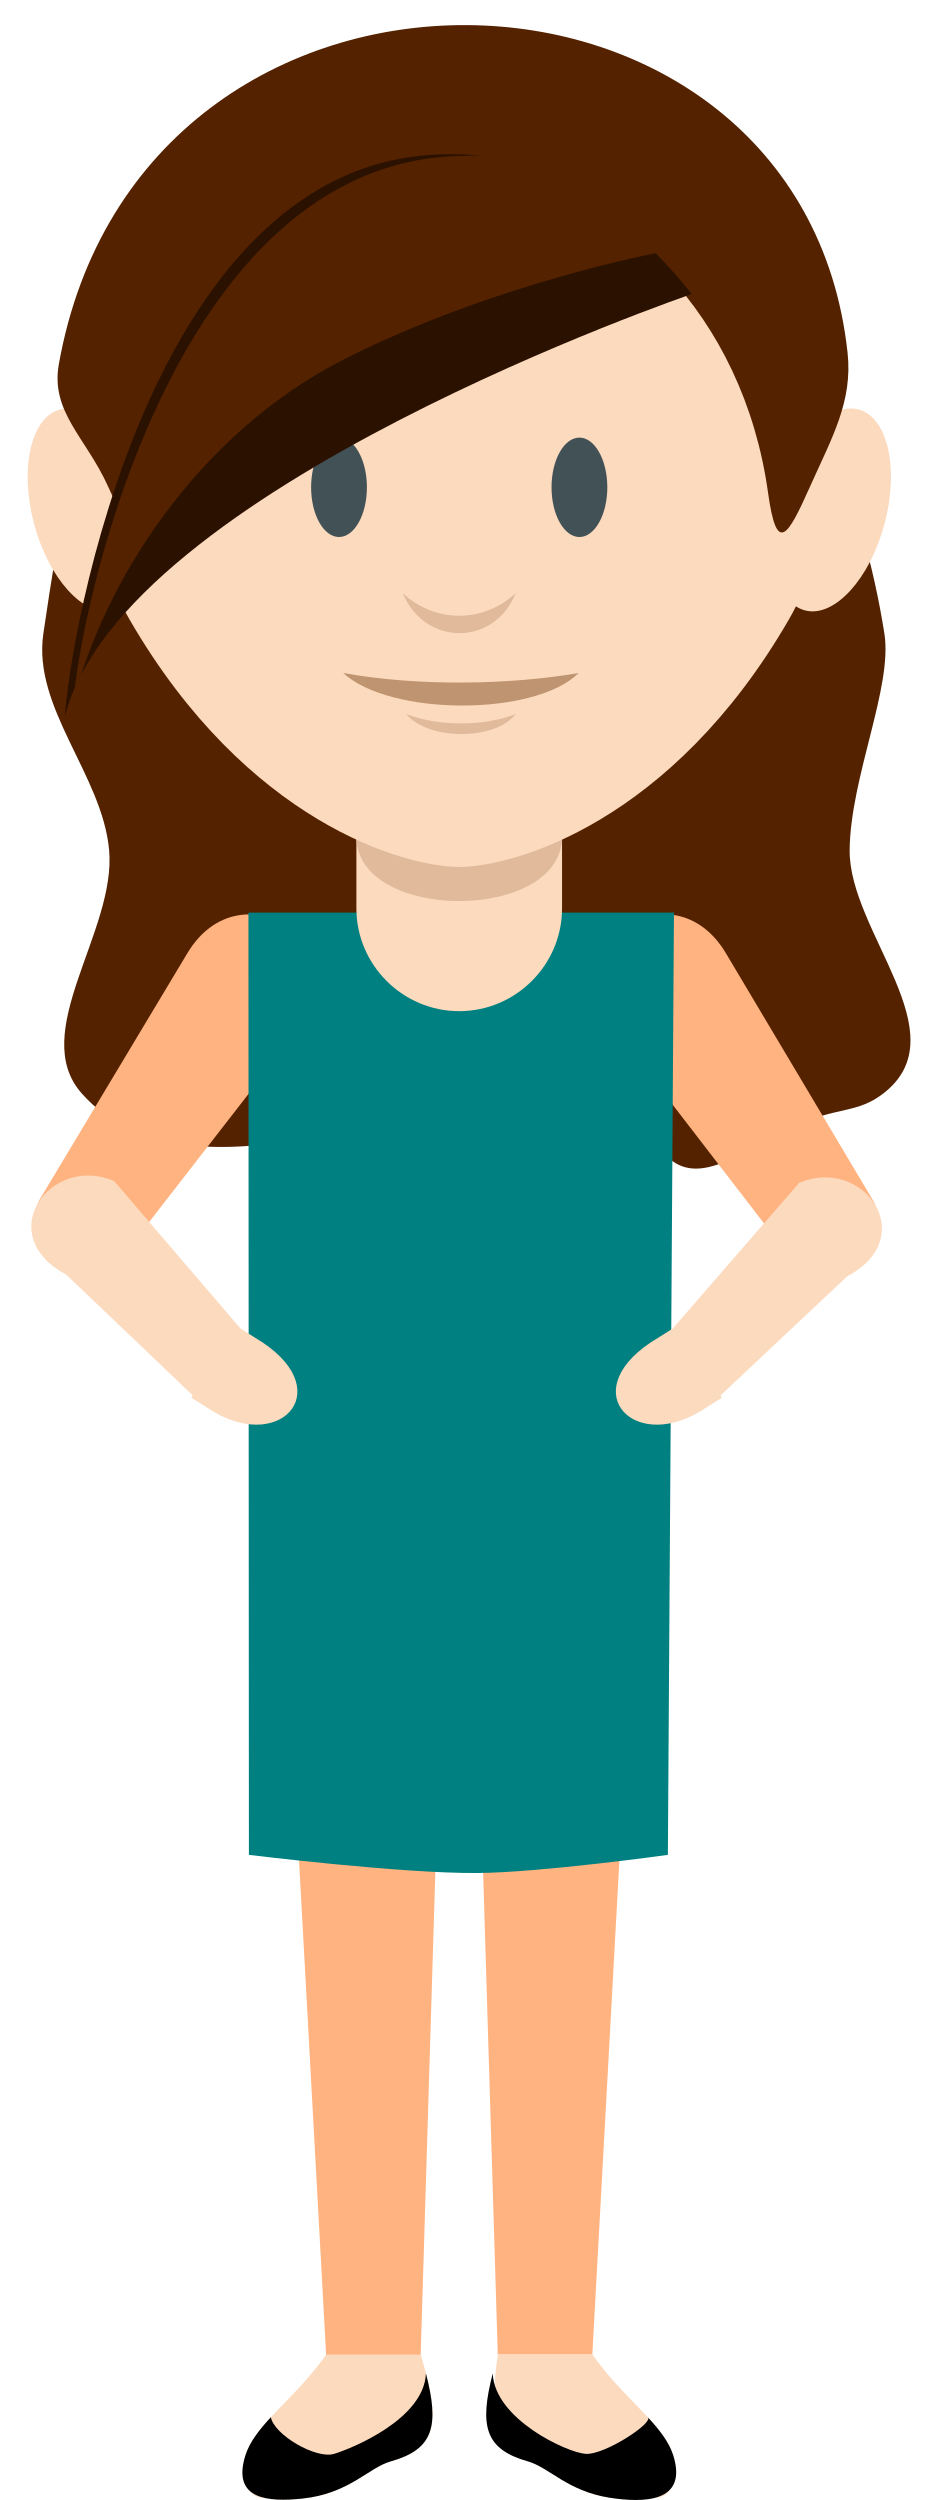
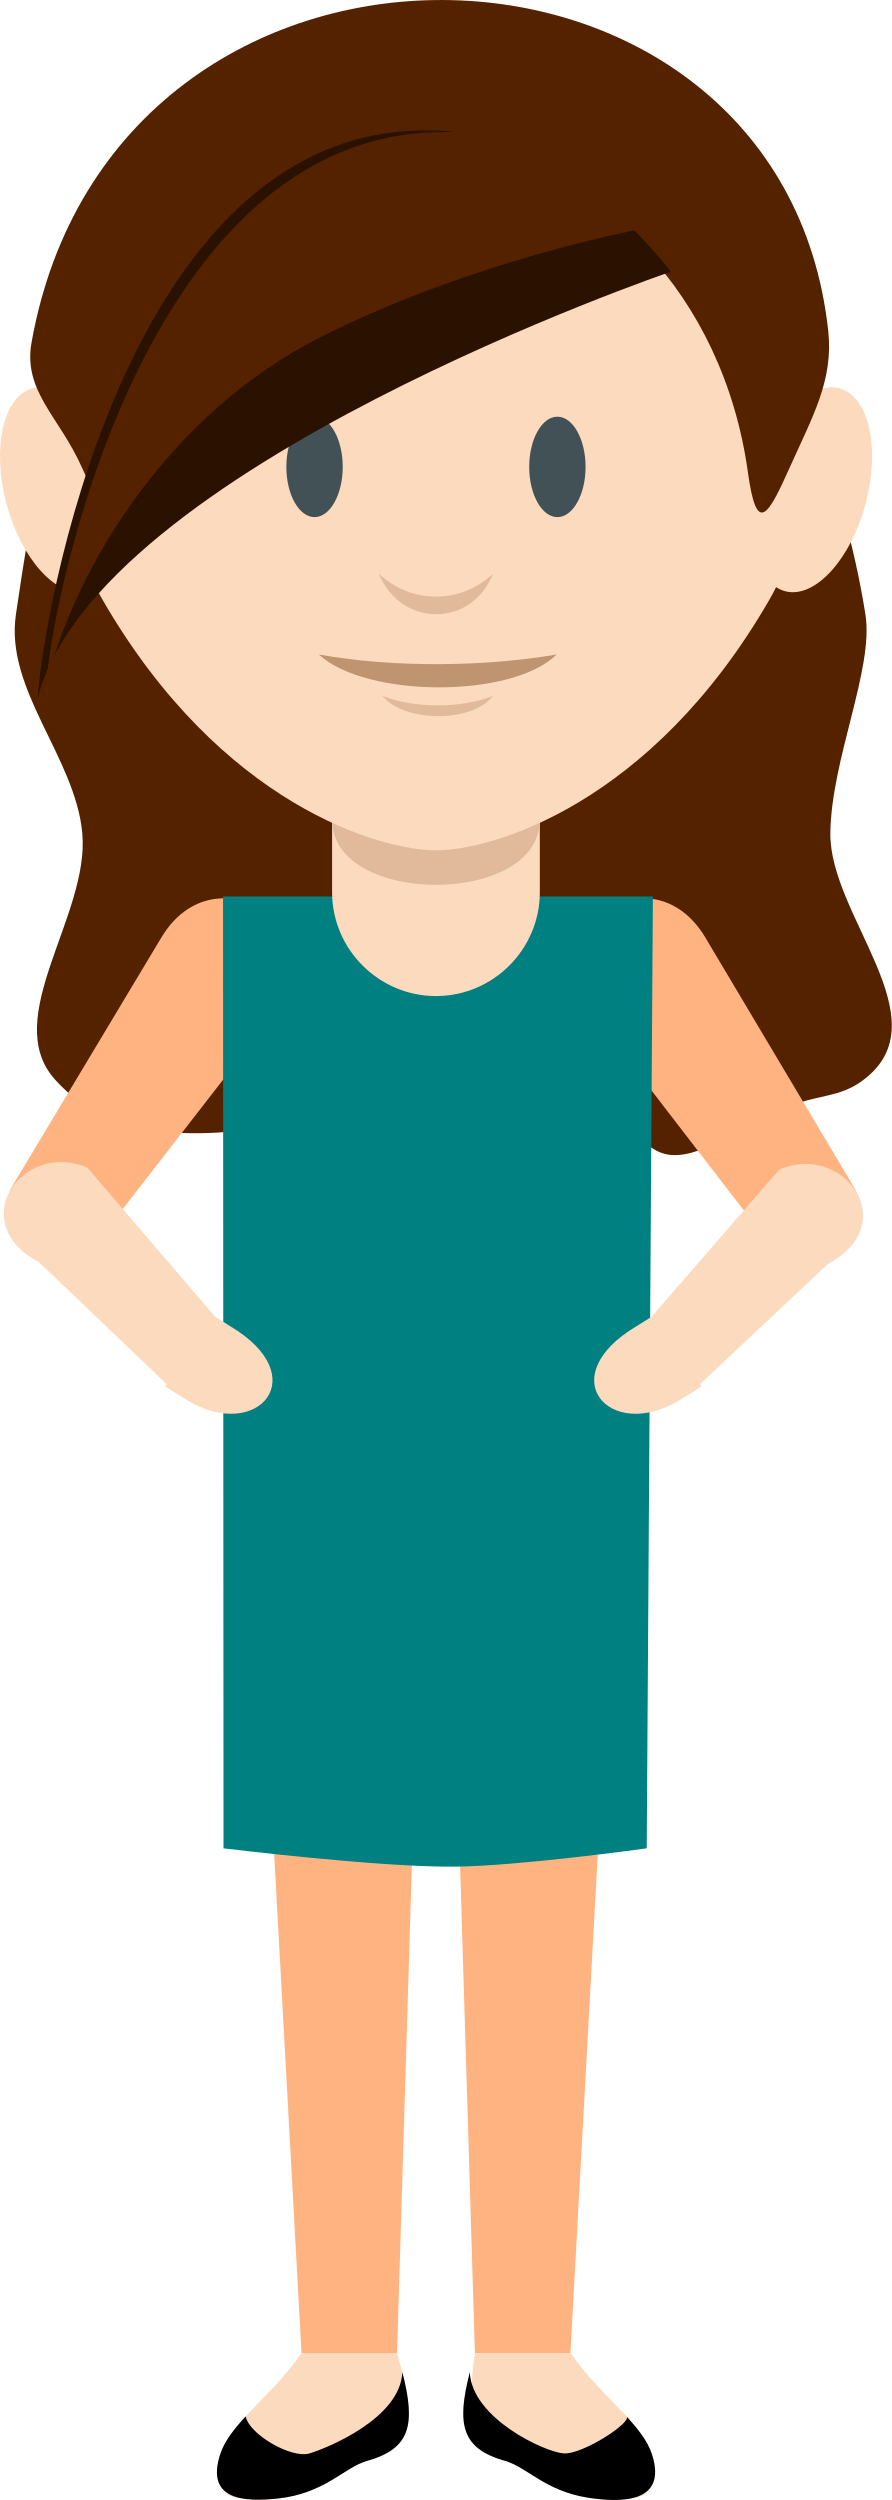
- <svg xmlns="http://www.w3.org/2000/svg" width="33.354mm" height="90.082mm" viewBox="0 0 118.184 319.19" id="svg7099" version="1.1">
+ <svg xmlns="http://www.w3.org/2000/svg" width="14.629mm" height="41.01mm" viewBox="0 0 51.836 145.312" id="svg7099" version="1.1">
  <defs id="defs7101" />
-   <g id="layer1" transform="translate(-372.3368,-81.33875)">
-     <g id="g40" transform="matrix(1.25,0,0,-1.25,430.7916,81.34392)" style="fill:#552200">
-       <path d="m -38.392,-111.705 c 11.165,-12.476 34.654,0.465 50.227,0 10.097,-0.301 6.816,-12.378 18.09,-5.583 8.12,4.894 10.137,3.003 13.505,5.583 7.932,6.076 -3.508,16.527 -3.41,24.906 0.087,7.453 4.408,16.622 3.551,22.077 C 39.177,-36.752 19.692,-6.641 -5.232,-8.539 -32.979,-10.657 -39.114,-42.511 -42.338,-64.721 c -1.105,-7.612 6.008,-14.418 6.717,-22.077 0.77,-8.318 -8.342,-18.682 -2.771,-24.906 z" style="fill:#552200;fill-opacity:1;fill-rule:evenodd;stroke:none" id="path42" />
-     </g>
-     <g id="g44" transform="matrix(1.25,0,0,-1.25,413.9731,381.9587)">
-       <path d="m 0,0 c -3.091,-4.474 -7.207,-7.048 -8.235,-10.275 -0.582,-1.826 -0.15,-4.133 1.705,-4.363 7.979,-0.987 10.297,2.933 13.139,3.729 C 11.52,-9.531 11.646,-6.706 9.66,0 7.672,6.706 2.487,4.185 0,0" style="fill:#fcdabe;fill-opacity:1;fill-rule:evenodd;stroke:none" id="path46" />
-     </g>
-     <g id="g48" transform="matrix(1.25,0,0,-1.25,408.1494,275.6737)" style="fill:#ffb380;fill-opacity:1">
-       <path d="m 0,0 36.51,0 -4.66,-85.028 -9.659,0 -1.964,64.67 c -0.156,5.128 -3.787,5.158 -3.944,0 l -1.964,-64.67 -9.66,0 L 0,0 Z" style="fill:#ffb380;fill-opacity:1;fill-rule:evenodd;stroke:none" id="path50" />
-     </g>
-     <g id="g52" transform="matrix(1.25,0,0,-1.25,450.3331,212.1399)" style="fill:#ffb380;fill-opacity:1">
-       <path d="m 0,0 19.202,-24.946 c 2.728,-3.546 9.707,3.39 7.619,6.898 L 11.744,7.282 C 6.307,16.416 -6.168,8.011 0,0" style="fill:#ffb380;fill-opacity:1;fill-rule:evenodd;stroke:none" id="path54" />
-     </g>
-     <g id="g56" transform="matrix(1.25,0,0,-1.25,410.942,212.1399)" style="fill:#ffb380;fill-opacity:1">
-       <path d="m 0,0 -19.203,-24.757 c -2.741,-3.536 -9.718,3.397 -7.619,6.897 L -11.745,7.282 C -6.277,16.399 6.197,7.99 0,0" style="fill:#ffb380;fill-opacity:1;fill-rule:evenodd;stroke:none" id="path58" />
-     </g>
-     <g id="g64" transform="matrix(1.25,0,0,-1.25,458.855,251.931)">
-       <path d="m 0,0 0,0 c 0.043,0.415 -0.601,0.558 -0.991,0.382 l -5.766,-2.6 c -0.39,-0.175 -0.383,-0.616 -0.424,-1.031 l 0,-10e-4 c -0.043,-0.415 0.6,-0.557 0.99,-0.381 l 5.767,2.599 C -0.034,-0.855 0.156,-0.389 0,0" style="fill:#fcdabe;fill-opacity:1;fill-rule:evenodd;stroke:none" id="path66" />
-     </g>
-     <g id="g68" transform="matrix(1.25,0,0,-1.25,402.42,251.931)">
-       <path d="m 0,0 0,0 c -0.043,0.415 0.6,0.557 0.99,0.382 l 5.766,-2.6 c 0.39,-0.175 0.382,-0.616 0.424,-1.031 l 0,-10e-4 C 7.223,-3.665 6.581,-3.807 6.19,-3.631 L 0.424,-1.032 C 0.034,-0.855 -0.156,-0.389 0,0" style="fill:#fcdabe;fill-opacity:1;fill-rule:evenodd;stroke:none" id="path70" />
-     </g>
-     <g id="g76" transform="matrix(1.25,0,0,-1.583637,458.3851,197.8519)" style="fill:#008080">
-       <path d="m 0,0 -0.622,-75.971 c 0,0 -12.942,-1.422 -19.457,-1.462 -7.803,-0.048 -23.337,1.462 -23.337,1.462 L -43.464,0 Z" style="fill:#008080;fill-opacity:1;fill-rule:evenodd;stroke:none" id="path78" />
-     </g>
-     <g id="g84" transform="matrix(1.25,0,0,-1.25,430.9682,155.6764)">
-       <path d="m 0,0 0,0 c 5.776,0 10.503,-4.726 10.503,-10.503 l 0,-22.805 c 0,-5.777 -4.727,-10.503 -10.503,-10.503 -5.777,0 -10.504,4.726 -10.504,10.503 l 0,22.805 C -10.504,-4.726 -5.777,0 0,0" style="fill:#fcdabe;fill-opacity:1;fill-rule:evenodd;stroke:none" id="path86" />
-     </g>
-     <g id="g88" transform="matrix(1.25,0,0,-1.25,444.0972,188.1624)">
-       <path d="M 0,0 0,0 C 0,-8.77 -21.007,-8.77 -21.007,0 -21.007,8.769 0,8.769 0,0" style="fill:#e0ba9b;fill-opacity:1;fill-rule:evenodd;stroke:none" id="path90" />
-     </g>
-     <g id="g92" transform="matrix(1.25,0,0,-1.25,430.9682,87.64916)">
-       <path d="M 0,0 C -45.955,0 -42.437,-43.08 -33.669,-58.237 -21.702,-78.922 -5.61,-83.499 0,-83.499 c 5.609,0 21.701,4.577 33.666,25.262 C 42.436,-43.08 45.954,0 0,0" style="fill:#fcdabe;fill-opacity:1;fill-rule:evenodd;stroke:none" id="path94" />
-     </g>
-     <g id="g100" transform="matrix(1.25,0,0,-1.25,447.9891,381.9587)">
-       <path d="m 0,0 c 3.09,-4.474 7.207,-7.048 8.235,-10.275 0.581,-1.826 0.15,-4.133 -1.706,-4.363 -7.978,-0.987 -10.297,2.933 -13.137,3.729 C -11.52,-9.531 -9.659,0 -9.659,0 L 0,0" style="fill:#fcdabe;fill-opacity:1;fill-rule:evenodd;stroke:none" id="path102" />
-     </g>
-     <g id="g104" transform="matrix(1.25,0,0,-1.25,380.0524,133.6068)">
-       <path d="M 0,0 C 2.989,0.742 6.62,-3.255 8.11,-8.928 9.6,-14.6 8.386,-19.8 5.397,-20.542 c -2.989,-0.743 -6.62,3.255 -8.111,8.928 C -4.204,-5.942 -2.989,-0.742 0,0" style="fill:#fcdabe;fill-opacity:1;fill-rule:evenodd;stroke:none" id="path106" />
-     </g>
-     <g id="g108" transform="matrix(1.25,0,0,-1.25,481.9065,133.6068)">
-       <path d="M 0,0 C -2.99,0.742 -6.621,-3.255 -8.109,-8.928 -9.6,-14.6 -8.385,-19.8 -5.397,-20.542 c 2.99,-0.743 6.621,3.255 8.11,8.928 C 4.203,-5.942 2.988,-0.742 0,0" style="fill:#fcdabe;fill-opacity:1;fill-rule:evenodd;stroke:none" id="path110" />
-     </g>
-     <g id="g112" transform="matrix(1.25,0,0,-1.25,446.316,149.9035)">
-       <path d="m 0,0 c 1.569,0 2.849,2.28 2.849,5.077 0,2.797 -1.28,5.078 -2.849,5.078 -1.571,0 -2.85,-2.281 -2.85,-5.078 C -2.85,2.28 -1.571,0 0,0" style="fill:#425156;fill-opacity:1;fill-rule:evenodd;stroke:none" id="path114" />
-     </g>
-     <g id="g116" transform="matrix(1.25,0,0,-1.25,415.6205,149.9035)">
-       <path d="m 0,0 c 1.57,0 2.85,2.28 2.85,5.077 0,2.797 -1.28,5.078 -2.85,5.078 -1.57,0 -2.85,-2.281 -2.85,-5.078 C -2.85,2.28 -1.57,0 0,0" style="fill:#425156;fill-opacity:1;fill-rule:evenodd;stroke:none" id="path118" />
-     </g>
-     <g id="g120" transform="matrix(1.25,0,0,-1.25,438.1744,157.0812)">
-       <path d="M 0,0 C -2.213,-5.484 -9.318,-5.388 -11.53,0 -8.292,-2.995 -3.416,-3.135 0,0" style="fill:#e0ba9b;fill-opacity:1;fill-rule:evenodd;stroke:none" id="path122" />
-     </g>
-     <g id="g124" transform="matrix(1.25,0,0,-1.25,406.9181,389.9628)" style="fill:#000000">
-       <path d="m 0,0 c -1.201,-1.3 -2.163,-2.529 -2.591,-3.872 -1.457,-4.574 2.379,-4.79 5.769,-4.44 4.838,0.499 6.787,3.166 9.075,3.806 4.412,1.239 4.962,3.644 3.587,8.982 C 15.652,-0.181 8.3,-3.185 6.459,-3.741 4.618,-4.296 0.347,-1.813 0,0" style="fill:#000000;fill-opacity:1;fill-rule:evenodd;stroke:none" id="path126" />
-     </g>
-     <g id="g128" transform="matrix(1.25,0,0,-1.25,455.0458,389.9628)" style="fill:#000000">
-       <path d="m 0,0 c 1.201,-1.3 2.163,-2.529 2.591,-3.872 1.555,-4.88 -3.079,-4.893 -6.545,-4.338 -4.277,0.686 -6.136,3.099 -8.298,3.704 -4.412,1.239 -4.962,3.644 -3.587,8.982 0.187,-4.657 7.57,-8.082 9.49,-8.217 C -4.429,-3.877 0.632,-0.565 0,0" style="fill:#000000;fill-opacity:1;fill-rule:evenodd;stroke:none" id="path130" />
-     </g>
-     <g id="g132" transform="matrix(1.25,0,0,-1.25,458.3182,250.8586)">
-       <path d="m 0,0 12.837,14.793 c 6.52,2.8 12.522,-5.509 4.89,-9.562 L 4.228,-7.465 0,0 Z" style="fill:#fcdabe;fill-opacity:1;fill-rule:evenodd;stroke:none" id="path134" />
-     </g>
-     <g id="g136" transform="matrix(1.25,0,0,-1.25,456.3207,252.1658)">
-       <path d="M 0,0 2.296,1.441 6.542,-6.106 4.246,-7.548 C -2.813,-11.703 -8.55,-5.073 0,0" style="fill:#fcdabe;fill-opacity:1;fill-rule:evenodd;stroke:none" id="path138" />
-     </g>
-     <g id="g140" transform="matrix(1.25,0,0,-1.25,402.9569,250.8586)">
-       <path d="m 0,0 -12.837,14.982 c -6.52,2.8 -12.522,-5.509 -4.891,-9.561 L -4.23,-7.465 0,0 Z" style="fill:#fcdabe;fill-opacity:1;fill-rule:evenodd;stroke:none" id="path142" />
-     </g>
-     <g id="g144" transform="matrix(1.25,0,0,-1.25,404.9537,252.1658)">
-       <path d="m 0,0 -2.296,1.442 -4.246,-7.548 2.295,-1.442 C 2.812,-11.703 8.549,-5.073 0,0" style="fill:#fcdabe;fill-opacity:1;fill-rule:evenodd;stroke:none" id="path146" />
-     </g>
-     <g id="g156" transform="matrix(1.25,0,0,-1.25,446.2154,167.2649)">
-       <path d="M 0,0 C -4.481,-4.461 -19.294,-4.403 -24.045,0 -16.208,-1.413 -6.86,-1.188 0,0" style="fill:#bf9470;fill-opacity:1;fill-rule:evenodd;stroke:none" id="path158" />
-     </g>
-     <g id="g160" transform="matrix(1.25,0,0,-1.25,438.1698,172.5044)">
-       <path d="M 0,0 C -2.081,-2.748 -8.964,-2.706 -11.172,0 -7.952,-1.274 -3.219,-1.279 0,0" style="fill:#e0ba9b;fill-opacity:1;fill-rule:evenodd;stroke:none" id="path162" />
-     </g>
-     <g id="g164" transform="matrix(1.25,0,0,-1.279938,392.1021,142.8163)" style="fill:#552200">
-       <path d="M 0,0 C -1.39,-5.594 -2.494,-5.475 -4.75,-0.547 -7.007,4.381 -10.68,6.916 -9.8,11.718 -1.405,57.55 66.032,55.673 70.761,12.829 71.296,7.977 69.161,4.381 66.905,-0.547 64.648,-5.475 63.527,-7.386 62.639,-1.131 57.607,34.368 11.698,47.067 0,0" style="fill:#552200;fill-opacity:1;fill-rule:evenodd;stroke:none" id="path166" />
-     </g>
-     <g id="g168" transform="matrix(1.25,0,0,-1.25,430.9975,86.23554)" style="fill:#4d4d4d">
-       <path d="m -40.297,-69.282 c 5.793,23.258 64.01,43.159 64.01,43.159 0,0 -10.774,14.779 -24.986,14.279 -30.542,-0.099 -38.662,-50.262 -39.024,-57.438 z" style="fill:#2b1100;fill-opacity:1;fill-rule:evenodd;stroke:none" id="path170" />
-     </g>
-     <g id="g168-3" transform="matrix(1.25,0,0,-1.25,433.3574,86.43506)" style="fill:#552200;fill-opacity:1">
-       <path d="m -41.297,-67.568 c 2.91,11.682 12.332,27.266 27.817,35.05 15.344,7.714 32.051,10.823 32.051,10.823 0,0 -5.631,10.351 -19.843,9.85 -30.542,-0.099 -39.662,-48.548 -40.024,-55.724 z" style="fill:#552200;fill-opacity:1;fill-rule:evenodd;stroke:none" id="path170-6" />
+   <g id="layer1" transform="translate(-375.8642,-255.216)">
+     <g id="g4594" transform="matrix(0.4598719,0,0,0.4598719,203.0148,216.3367)" style="stroke-width:2.175">
+       <g style="fill:#552200;stroke-width:2.175" transform="matrix(1.25,0,0,-1.25,430.7916,81.34392)" id="g40">
+         <path id="path42" style="fill:#552200;fill-opacity:1;fill-rule:evenodd;stroke:none;stroke-width:2.175" d="m -38.392,-111.705 c 11.165,-12.476 34.654,0.465 50.227,0 10.097,-0.301 6.816,-12.378 18.09,-5.583 8.12,4.894 10.137,3.003 13.505,5.583 7.932,6.076 -3.508,16.527 -3.41,24.906 0.087,7.453 4.408,16.622 3.551,22.077 C 39.177,-36.752 19.692,-6.641 -5.232,-8.539 -32.979,-10.657 -39.114,-42.511 -42.338,-64.721 c -1.105,-7.612 6.008,-14.418 6.717,-22.077 0.77,-8.318 -8.342,-18.682 -2.771,-24.906 z" />
+       </g>
+       <g transform="matrix(1.25,0,0,-1.25,413.9731,381.9587)" id="g44" style="stroke-width:2.175">
+         <path id="path46" style="fill:#fcdabe;fill-opacity:1;fill-rule:evenodd;stroke:none;stroke-width:2.175" d="m 0,0 c -3.091,-4.474 -7.207,-7.048 -8.235,-10.275 -0.582,-1.826 -0.15,-4.133 1.705,-4.363 7.979,-0.987 10.297,2.933 13.139,3.729 C 11.52,-9.531 11.646,-6.706 9.66,0 7.672,6.706 2.487,4.185 0,0" />
+       </g>
+       <g style="fill:#ffb380;fill-opacity:1;stroke-width:2.175" transform="matrix(1.25,0,0,-1.25,408.1494,275.6737)" id="g48">
+         <path id="path50" style="fill:#ffb380;fill-opacity:1;fill-rule:evenodd;stroke:none;stroke-width:2.175" d="m 0,0 h 36.51 l -4.66,-85.028 h -9.659 l -1.964,64.67 c -0.156,5.128 -3.787,5.158 -3.944,0 l -1.964,-64.67 h -9.66 z" />
+       </g>
+       <g style="fill:#ffb380;fill-opacity:1;stroke-width:2.175" transform="matrix(1.25,0,0,-1.25,450.3331,212.1399)" id="g52">
+         <path id="path54" style="fill:#ffb380;fill-opacity:1;fill-rule:evenodd;stroke:none;stroke-width:2.175" d="m 0,0 19.202,-24.946 c 2.728,-3.546 9.707,3.39 7.619,6.898 L 11.744,7.282 C 6.307,16.416 -6.168,8.011 0,0" />
+       </g>
+       <g style="fill:#ffb380;fill-opacity:1;stroke-width:2.175" transform="matrix(1.25,0,0,-1.25,410.942,212.1399)" id="g56">
+         <path id="path58" style="fill:#ffb380;fill-opacity:1;fill-rule:evenodd;stroke:none;stroke-width:2.175" d="m 0,0 -19.203,-24.757 c -2.741,-3.536 -9.718,3.397 -7.619,6.897 L -11.745,7.282 C -6.277,16.399 6.197,7.99 0,0" />
+       </g>
+       <g transform="matrix(1.25,0,0,-1.25,458.855,251.931)" id="g64" style="stroke-width:2.175">
+         <path id="path66" style="fill:#fcdabe;fill-opacity:1;fill-rule:evenodd;stroke:none;stroke-width:2.175" d="m 0,0 v 0 c 0.043,0.415 -0.601,0.558 -0.991,0.382 l -5.766,-2.6 C -7.147,-2.393 -7.14,-2.834 -7.181,-3.249 V -3.25 c -0.043,-0.415 0.6,-0.557 0.99,-0.381 l 5.767,2.599 C -0.034,-0.855 0.156,-0.389 0,0" />
+       </g>
+       <g transform="matrix(1.25,0,0,-1.25,402.42,251.931)" id="g68" style="stroke-width:2.175">
+         <path id="path70" style="fill:#fcdabe;fill-opacity:1;fill-rule:evenodd;stroke:none;stroke-width:2.175" d="m 0,0 v 0 c -0.043,0.415 0.6,0.557 0.99,0.382 l 5.766,-2.6 C 7.146,-2.393 7.138,-2.834 7.18,-3.249 V -3.25 C 7.223,-3.665 6.581,-3.807 6.19,-3.631 L 0.424,-1.032 C 0.034,-0.855 -0.156,-0.389 0,0" />
+       </g>
+       <g style="fill:#008080;stroke-width:2.175" transform="matrix(1.25,0,0,-1.583637,458.3851,197.8519)" id="g76">
+         <path id="path78" style="fill:#008080;fill-opacity:1;fill-rule:evenodd;stroke:none;stroke-width:2.175" d="m 0,0 -0.622,-75.971 c 0,0 -12.942,-1.422 -19.457,-1.462 -7.803,-0.048 -23.337,1.462 -23.337,1.462 L -43.464,0 Z" />
+       </g>
+       <g transform="matrix(1.25,0,0,-1.25,430.9682,155.6764)" id="g84" style="stroke-width:2.175">
+         <path id="path86" style="fill:#fcdabe;fill-opacity:1;fill-rule:evenodd;stroke:none;stroke-width:2.175" d="m 0,0 v 0 c 5.776,0 10.503,-4.726 10.503,-10.503 v -22.805 c 0,-5.777 -4.727,-10.503 -10.503,-10.503 -5.777,0 -10.504,4.726 -10.504,10.503 v 22.805 C -10.504,-4.726 -5.777,0 0,0" />
+       </g>
+       <g transform="matrix(1.25,0,0,-1.25,444.0972,188.1624)" id="g88" style="stroke-width:2.175">
+         <path id="path90" style="fill:#e0ba9b;fill-opacity:1;fill-rule:evenodd;stroke:none;stroke-width:2.175" d="M 0,0 V 0 C 0,-8.77 -21.007,-8.77 -21.007,0 -21.007,8.769 0,8.769 0,0" />
+       </g>
+       <g transform="matrix(1.25,0,0,-1.25,430.9682,87.64916)" id="g92" style="stroke-width:2.175">
+         <path id="path94" style="fill:#fcdabe;fill-opacity:1;fill-rule:evenodd;stroke:none;stroke-width:2.175" d="M 0,0 C -45.955,0 -42.437,-43.08 -33.669,-58.237 -21.702,-78.922 -5.61,-83.499 0,-83.499 c 5.609,0 21.701,4.577 33.666,25.262 C 42.436,-43.08 45.954,0 0,0" />
+       </g>
+       <g transform="matrix(1.25,0,0,-1.25,447.9891,381.9587)" id="g100" style="stroke-width:2.175">
+         <path id="path102" style="fill:#fcdabe;fill-opacity:1;fill-rule:evenodd;stroke:none;stroke-width:2.175" d="m 0,0 c 3.09,-4.474 7.207,-7.048 8.235,-10.275 0.581,-1.826 0.15,-4.133 -1.706,-4.363 -7.978,-0.987 -10.297,2.933 -13.137,3.729 C -11.52,-9.531 -9.659,0 -9.659,0 H 0" />
+       </g>
+       <g transform="matrix(1.25,0,0,-1.25,380.0524,133.6068)" id="g104" style="stroke-width:2.175">
+         <path id="path106" style="fill:#fcdabe;fill-opacity:1;fill-rule:evenodd;stroke:none;stroke-width:2.175" d="M 0,0 C 2.989,0.742 6.62,-3.255 8.11,-8.928 9.6,-14.6 8.386,-19.8 5.397,-20.542 c -2.989,-0.743 -6.62,3.255 -8.111,8.928 C -4.204,-5.942 -2.989,-0.742 0,0" />
+       </g>
+       <g transform="matrix(1.25,0,0,-1.25,481.9065,133.6068)" id="g108" style="stroke-width:2.175">
+         <path id="path110" style="fill:#fcdabe;fill-opacity:1;fill-rule:evenodd;stroke:none;stroke-width:2.175" d="M 0,0 C -2.99,0.742 -6.621,-3.255 -8.109,-8.928 -9.6,-14.6 -8.385,-19.8 -5.397,-20.542 c 2.99,-0.743 6.621,3.255 8.11,8.928 C 4.203,-5.942 2.988,-0.742 0,0" />
+       </g>
+       <g transform="matrix(1.25,0,0,-1.25,446.316,149.9035)" id="g112" style="stroke-width:2.175">
+         <path id="path114" style="fill:#425156;fill-opacity:1;fill-rule:evenodd;stroke:none;stroke-width:2.175" d="m 0,0 c 1.569,0 2.849,2.28 2.849,5.077 0,2.797 -1.28,5.078 -2.849,5.078 -1.571,0 -2.85,-2.281 -2.85,-5.078 C -2.85,2.28 -1.571,0 0,0" />
+       </g>
+       <g transform="matrix(1.25,0,0,-1.25,415.6205,149.9035)" id="g116" style="stroke-width:2.175">
+         <path id="path118" style="fill:#425156;fill-opacity:1;fill-rule:evenodd;stroke:none;stroke-width:2.175" d="m 0,0 c 1.57,0 2.85,2.28 2.85,5.077 0,2.797 -1.28,5.078 -2.85,5.078 -1.57,0 -2.85,-2.281 -2.85,-5.078 C -2.85,2.28 -1.57,0 0,0" />
+       </g>
+       <g transform="matrix(1.25,0,0,-1.25,438.1744,157.0812)" id="g120" style="stroke-width:2.175">
+         <path id="path122" style="fill:#e0ba9b;fill-opacity:1;fill-rule:evenodd;stroke:none;stroke-width:2.175" d="M 0,0 C -2.213,-5.484 -9.318,-5.388 -11.53,0 -8.292,-2.995 -3.416,-3.135 0,0" />
+       </g>
+       <g style="fill:#000000;stroke-width:2.175" transform="matrix(1.25,0,0,-1.25,406.9181,389.9628)" id="g124">
+         <path id="path126" style="fill:#000000;fill-opacity:1;fill-rule:evenodd;stroke:none;stroke-width:2.175" d="m 0,0 c -1.201,-1.3 -2.163,-2.529 -2.591,-3.872 -1.457,-4.574 2.379,-4.79 5.769,-4.44 4.838,0.499 6.787,3.166 9.075,3.806 4.412,1.239 4.962,3.644 3.587,8.982 C 15.652,-0.181 8.3,-3.185 6.459,-3.741 4.618,-4.296 0.347,-1.813 0,0" />
+       </g>
+       <g style="fill:#000000;stroke-width:2.175" transform="matrix(1.25,0,0,-1.25,455.0458,389.9628)" id="g128">
+         <path id="path130" style="fill:#000000;fill-opacity:1;fill-rule:evenodd;stroke:none;stroke-width:2.175" d="m 0,0 c 1.201,-1.3 2.163,-2.529 2.591,-3.872 1.555,-4.88 -3.079,-4.893 -6.545,-4.338 -4.277,0.686 -6.136,3.099 -8.298,3.704 -4.412,1.239 -4.962,3.644 -3.587,8.982 0.187,-4.657 7.57,-8.082 9.49,-8.217 C -4.429,-3.877 0.632,-0.565 0,0" />
+       </g>
+       <g transform="matrix(1.25,0,0,-1.25,458.3182,250.8586)" id="g132" style="stroke-width:2.175">
+         <path id="path134" style="fill:#fcdabe;fill-opacity:1;fill-rule:evenodd;stroke:none;stroke-width:2.175" d="m 0,0 12.837,14.793 c 6.52,2.8 12.522,-5.509 4.89,-9.562 L 4.228,-7.465 Z" />
+       </g>
+       <g transform="matrix(1.25,0,0,-1.25,456.3207,252.1658)" id="g136" style="stroke-width:2.175">
+         <path id="path138" style="fill:#fcdabe;fill-opacity:1;fill-rule:evenodd;stroke:none;stroke-width:2.175" d="M 0,0 2.296,1.441 6.542,-6.106 4.246,-7.548 C -2.813,-11.703 -8.55,-5.073 0,0" />
+       </g>
+       <g transform="matrix(1.25,0,0,-1.25,402.9569,250.8586)" id="g140" style="stroke-width:2.175">
+         <path id="path142" style="fill:#fcdabe;fill-opacity:1;fill-rule:evenodd;stroke:none;stroke-width:2.175" d="m 0,0 -12.837,14.982 c -6.52,2.8 -12.522,-5.509 -4.891,-9.561 L -4.23,-7.465 Z" />
+       </g>
+       <g transform="matrix(1.25,0,0,-1.25,404.9537,252.1658)" id="g144" style="stroke-width:2.175">
+         <path id="path146" style="fill:#fcdabe;fill-opacity:1;fill-rule:evenodd;stroke:none;stroke-width:2.175" d="m 0,0 -2.296,1.442 -4.246,-7.548 2.295,-1.442 C 2.812,-11.703 8.549,-5.073 0,0" />
+       </g>
+       <g transform="matrix(1.25,0,0,-1.25,446.2154,167.2649)" id="g156" style="stroke-width:2.175">
+         <path id="path158" style="fill:#bf9470;fill-opacity:1;fill-rule:evenodd;stroke:none;stroke-width:2.175" d="M 0,0 C -4.481,-4.461 -19.294,-4.403 -24.045,0 -16.208,-1.413 -6.86,-1.188 0,0" />
+       </g>
+       <g transform="matrix(1.25,0,0,-1.25,438.1698,172.5044)" id="g160" style="stroke-width:2.175">
+         <path id="path162" style="fill:#e0ba9b;fill-opacity:1;fill-rule:evenodd;stroke:none;stroke-width:2.175" d="M 0,0 C -2.081,-2.748 -8.964,-2.706 -11.172,0 -7.952,-1.274 -3.219,-1.279 0,0" />
+       </g>
+       <g style="fill:#552200;stroke-width:2.175" transform="matrix(1.25,0,0,-1.279938,392.1021,142.8163)" id="g164">
+         <path id="path166" style="fill:#552200;fill-opacity:1;fill-rule:evenodd;stroke:none;stroke-width:2.175" d="M 0,0 C -1.39,-5.594 -2.494,-5.475 -4.75,-0.547 -7.007,4.381 -10.68,6.916 -9.8,11.718 -1.405,57.55 66.032,55.673 70.761,12.829 71.296,7.977 69.161,4.381 66.905,-0.547 64.648,-5.475 63.527,-7.386 62.639,-1.131 57.607,34.368 11.698,47.067 0,0" />
+       </g>
+       <g style="fill:#4d4d4d;stroke-width:2.175" transform="matrix(1.25,0,0,-1.25,430.9975,86.23554)" id="g168">
+         <path id="path170" style="fill:#2b1100;fill-opacity:1;fill-rule:evenodd;stroke:none;stroke-width:2.175" d="m -40.297,-69.282 c 5.793,23.258 64.01,43.159 64.01,43.159 0,0 -10.774,14.779 -24.986,14.279 -30.542,-0.099 -38.662,-50.262 -39.024,-57.438 z" />
+       </g>
+       <g style="fill:#552200;fill-opacity:1;stroke-width:2.175" transform="matrix(1.25,0,0,-1.25,433.3574,86.43506)" id="g168-3">
+         <path id="path170-6" style="fill:#552200;fill-opacity:1;fill-rule:evenodd;stroke:none;stroke-width:2.175" d="m -41.297,-67.568 c 2.91,11.682 12.332,27.266 27.817,35.05 15.344,7.714 32.051,10.823 32.051,10.823 0,0 -5.631,10.351 -19.843,9.85 -30.542,-0.099 -39.662,-48.548 -40.024,-55.724 z" />
+       </g>
    </g>
  </g>
</svg>
